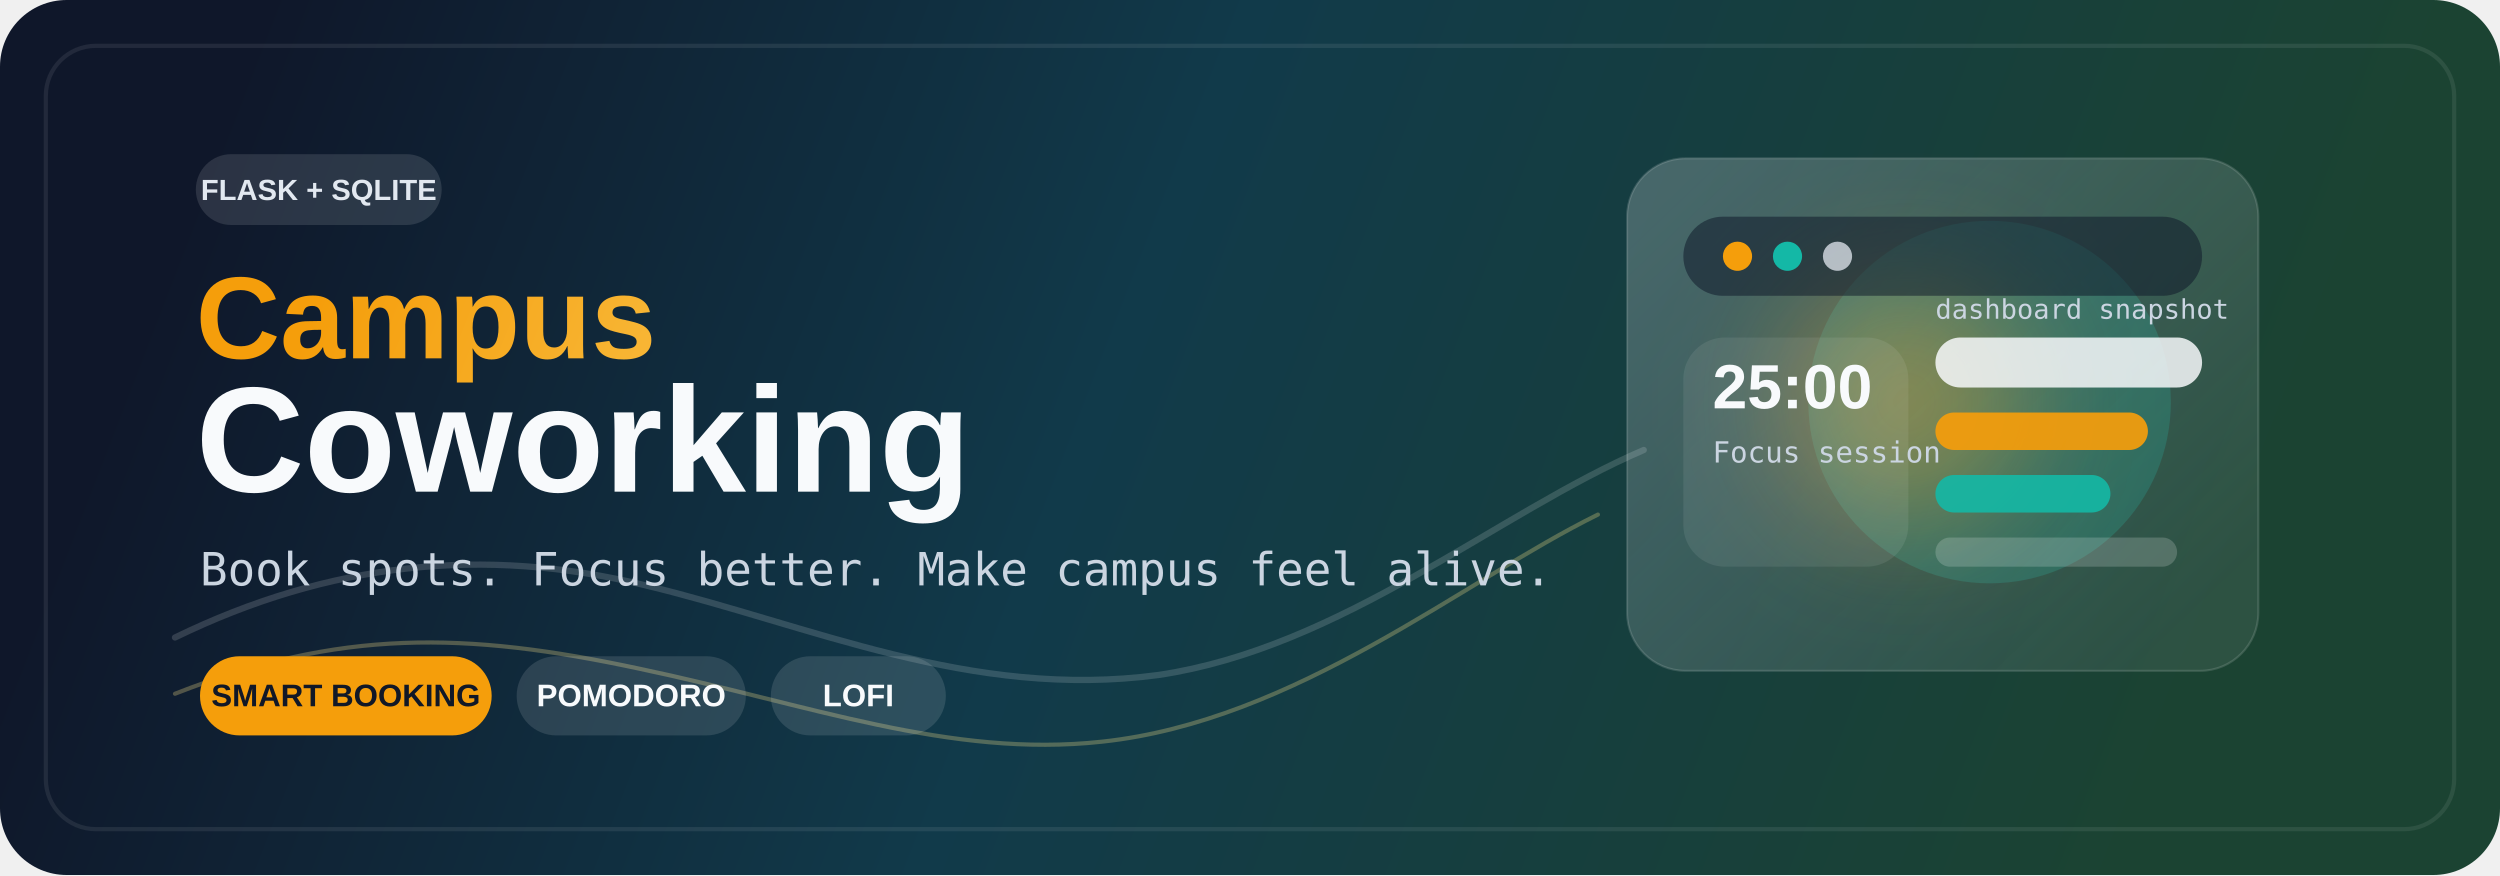
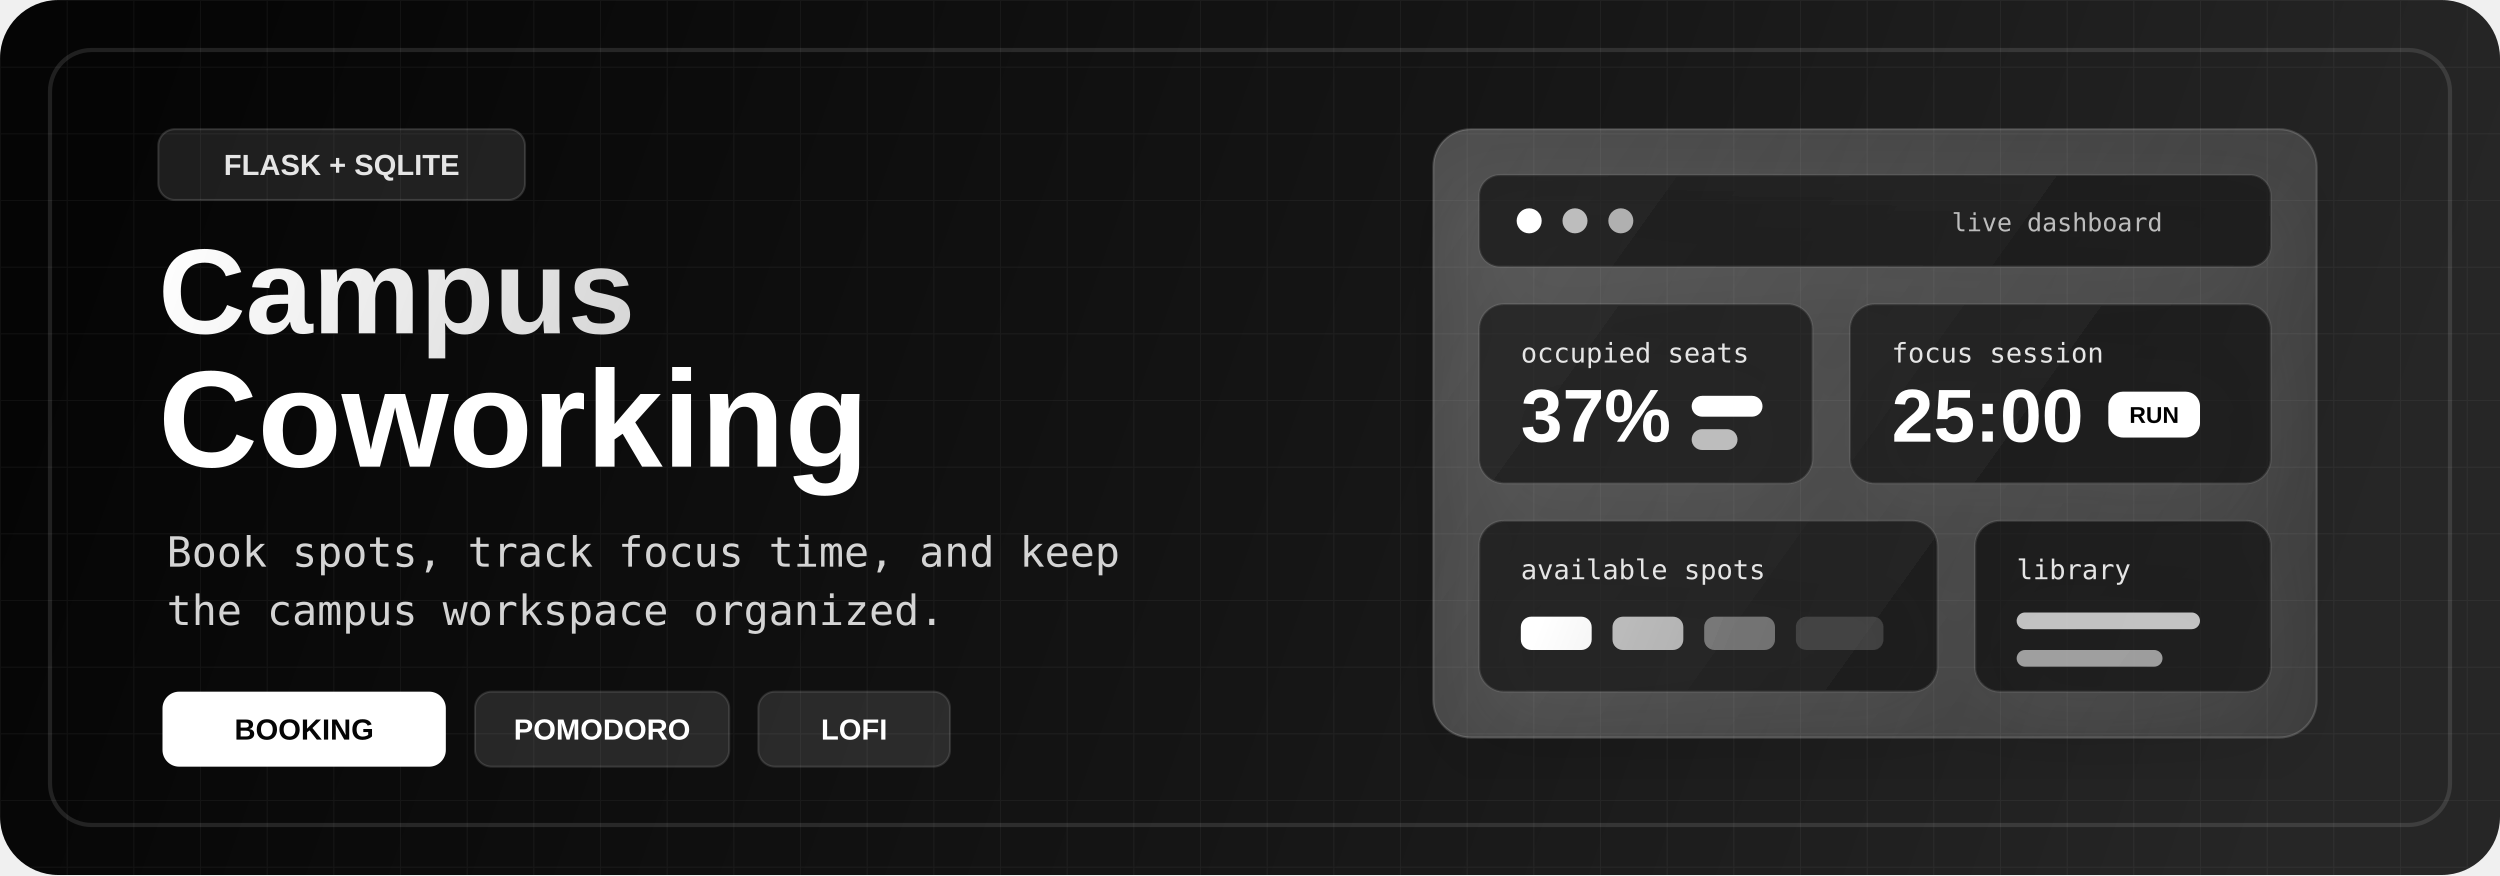
- <svg xmlns="http://www.w3.org/2000/svg" width="1200" height="420" viewBox="0 0 1200 420" fill="none">
+ <svg xmlns="http://www.w3.org/2000/svg" width="1200" height="420" viewBox="0 0 1200 420" fill="none" role="img" aria-labelledby="title desc">
  <defs>
-     <linearGradient id="bg" x1="112" y1="42" x2="1028" y2="396" gradientUnits="userSpaceOnUse">
-       <stop stop-color="#0F172A" />
-       <stop offset="0.45" stop-color="#113A4A" />
-       <stop offset="1" stop-color="#1B4332" />
+     <linearGradient id="bg" x1="66" y1="32" x2="1092" y2="396" gradientUnits="userSpaceOnUse">
+       <stop stop-color="#050505" />
+       <stop offset="0.55" stop-color="#151515" />
+       <stop offset="1" stop-color="#262626" />
    </linearGradient>
-     <linearGradient id="card" x1="825" y1="72" x2="1044" y2="302" gradientUnits="userSpaceOnUse">
-       <stop stop-color="#F8FAFC" stop-opacity="0.22" />
-       <stop offset="1" stop-color="#F8FAFC" stop-opacity="0.08" />
+     <linearGradient id="gold" x1="78" y1="104" x2="434" y2="232" gradientUnits="userSpaceOnUse">
+       <stop stop-color="#FFFFFF" />
+       <stop offset="1" stop-color="#BDBDBD" />
    </linearGradient>
-     <linearGradient id="accent" x1="176" y1="86" x2="620" y2="264" gradientUnits="userSpaceOnUse">
-       <stop stop-color="#F59E0B" />
-       <stop offset="1" stop-color="#FDE68A" />
+     <linearGradient id="panel" x1="706" y1="68" x2="1096" y2="348" gradientUnits="userSpaceOnUse">
+       <stop stop-color="#FFFFFF" stop-opacity="0.24" />
+       <stop offset="1" stop-color="#FFFFFF" stop-opacity="0.1" />
    </linearGradient>
-     <filter id="blur1" x="738" y="16" width="354" height="354" filterUnits="userSpaceOnUse" color-interpolation-filters="sRGB">
-       <feFlood flood-opacity="0" result="BackgroundImageFix" />
-       <feBlend mode="normal" in="SourceGraphic" in2="BackgroundImageFix" result="shape" />
-       <feGaussianBlur stdDeviation="30" result="effect1_foregroundBlur_1_1" />
+     <linearGradient id="seat" x1="790" y1="172" x2="1008" y2="259" gradientUnits="userSpaceOnUse">
+       <stop stop-color="#FFFFFF" />
+       <stop offset="1" stop-color="#AFAFAF" />
+     </linearGradient>
+     <pattern id="grid" width="32" height="32" patternUnits="userSpaceOnUse">
+       <path d="M32 0H0V32" stroke="#FFFFFF" stroke-opacity="0.045" stroke-width="1" />
+     </pattern>
+     <filter id="shadow" x="640" y="34" width="520" height="340" filterUnits="userSpaceOnUse" color-interpolation-filters="sRGB">
+       <feDropShadow dx="0" dy="18" stdDeviation="18" flood-color="#000000" flood-opacity="0.26" />
    </filter>
  </defs>
-   <rect width="1200" height="420" rx="32" fill="url(#bg)" />
-   <rect x="22" y="22" width="1156" height="376" rx="24" stroke="white" stroke-opacity="0.08" stroke-width="2" />
-   <circle cx="955" cy="193" r="87" fill="#14B8A6" fill-opacity="0.22" />
-   <g filter="url(#blur1)">
-     <circle cx="915" cy="193" r="57" fill="#F59E0B" fill-opacity="0.42" />
+   <rect width="1200" height="420" rx="28" fill="url(#bg)" />
+   <rect width="1200" height="420" rx="28" fill="url(#grid)" />
+   <rect x="24" y="24" width="1152" height="372" rx="20" stroke="#FFFFFF" stroke-opacity="0.11" stroke-width="2" />
+   <rect x="76" y="62" width="176" height="34" rx="8" fill="#FFFFFF" fill-opacity="0.1" stroke="#FFFFFF" stroke-opacity="0.14" />
+   <text x="164" y="84" fill="#E5E5E5" font-family="Space Grotesk, Arial, sans-serif" font-size="14" font-weight="700" text-anchor="middle">FLASK + SQLITE</text>
+   <text x="76" y="160" fill="url(#gold)" font-family="Space Grotesk, Arial, sans-serif" font-size="58" font-weight="700">Campus</text>
+   <text x="76" y="224" fill="#FFFFFF" font-family="Space Grotesk, Arial, sans-serif" font-size="66" font-weight="700">Coworking</text>
+   <text x="80" y="272" fill="#D4D4D4" font-family="IBM Plex Mono, Menlo, monospace" font-size="20" font-weight="500">Book spots, track focus time, and keep</text>
+   <text x="80" y="300" fill="#D4D4D4" font-family="IBM Plex Mono, Menlo, monospace" font-size="20" font-weight="500">the campus workspace organized.</text>
+   <g font-family="Space Grotesk, Arial, sans-serif" font-size="14" font-weight="700">
+     <rect x="78" y="332" width="136" height="36" rx="8" fill="#FFFFFF" />
+     <text x="146" y="355" fill="#050505" text-anchor="middle">BOOKING</text>
+     <rect x="228" y="332" width="122" height="36" rx="8" fill="#FFFFFF" fill-opacity="0.11" stroke="#FFFFFF" stroke-opacity="0.12" />
+     <text x="289" y="355" fill="#FFFFFF" text-anchor="middle">POMODORO</text>
+     <rect x="364" y="332" width="92" height="36" rx="8" fill="#FFFFFF" fill-opacity="0.11" stroke="#FFFFFF" stroke-opacity="0.12" />
+     <text x="410" y="355" fill="#FFFFFF" text-anchor="middle">LOFI</text>
  </g>
-   <path d="M84 306C158 270 232 262 310 281C389 300 466 336 556 324C644 311 719 246 789 216" stroke="white" stroke-opacity="0.15" stroke-width="3" stroke-linecap="round" />
-   <path d="M84 333C163 302 223 303 307 321C388 338 456 364 529 356C622 346 702 279 767 247" stroke="#FDE68A" stroke-opacity="0.28" stroke-width="2" stroke-linecap="round" />
-   <rect x="94" y="74" width="118" height="34" rx="17" fill="white" fill-opacity="0.12" />
-   <text x="153" y="96" fill="#E2E8F0" font-family="Space Grotesk, Arial, sans-serif" font-size="14" font-weight="700" text-anchor="middle">FLASK + SQLITE</text>
-   <text x="94" y="172" fill="url(#accent)" font-family="Space Grotesk, Arial, sans-serif" font-size="56" font-weight="700">Campus</text>
-   <text x="94" y="236" fill="#F8FAFC" font-family="Space Grotesk, Arial, sans-serif" font-size="72" font-weight="700">Coworking</text>
-   <text x="96" y="281" fill="#CBD5E1" font-family="IBM Plex Mono, Menlo, monospace" font-size="22" font-weight="500">Book spots. Focus better. Make campus feel alive.</text>
-   <rect x="96" y="315" width="140" height="38" rx="19" fill="#F59E0B" />
-   <text x="166" y="339" fill="#111827" font-family="Space Grotesk, Arial, sans-serif" font-size="15" font-weight="700" text-anchor="middle">SMART BOOKING</text>
-   <rect x="248" y="315" width="110" height="38" rx="19" fill="white" fill-opacity="0.12" />
-   <text x="303" y="339" fill="#F8FAFC" font-family="Space Grotesk, Arial, sans-serif" font-size="15" font-weight="700" text-anchor="middle">POMODORO</text>
-   <rect x="370" y="315" width="84" height="38" rx="19" fill="white" fill-opacity="0.12" />
-   <text x="412" y="339" fill="#F8FAFC" font-family="Space Grotesk, Arial, sans-serif" font-size="15" font-weight="700" text-anchor="middle">LOFI</text>
-   <rect x="781" y="76" width="303" height="246" rx="28" fill="url(#card)" stroke="white" stroke-opacity="0.14" />
-   <rect x="808" y="104" width="249" height="38" rx="19" fill="#0F172A" fill-opacity="0.52" />
-   <circle cx="834" cy="123" r="7" fill="#F59E0B" />
-   <circle cx="858" cy="123" r="7" fill="#14B8A6" />
-   <circle cx="882" cy="123" r="7" fill="#E2E8F0" fill-opacity="0.75" />
-   <rect x="808" y="162" width="108" height="110" rx="20" fill="white" fill-opacity="0.08" />
-   <rect x="929" y="162" width="128" height="24" rx="12" fill="#F8FAFC" fill-opacity="0.84" />
-   <rect x="929" y="198" width="102" height="18" rx="9" fill="#F59E0B" fill-opacity="0.92" />
-   <rect x="929" y="228" width="84" height="18" rx="9" fill="#14B8A6" fill-opacity="0.9" />
-   <rect x="929" y="258" width="116" height="14" rx="7" fill="white" fill-opacity="0.18" />
-   <text x="822" y="196" fill="#F8FAFC" font-family="Space Grotesk, Arial, sans-serif" font-size="30" font-weight="700">25:00</text>
-   <text x="822" y="222" fill="#CBD5E1" font-family="IBM Plex Mono, Menlo, monospace" font-size="14" font-weight="500">Focus session</text>
-   <text x="929" y="153" fill="#CBD5E1" font-family="IBM Plex Mono, Menlo, monospace" font-size="13" font-weight="500">dashboard snapshot</text>
+   <g filter="url(#shadow)">
+     <rect x="688" y="62" width="424" height="292" rx="18" fill="url(#panel)" stroke="#FFFFFF" stroke-opacity="0.16" />
+     <rect x="710" y="84" width="380" height="44" rx="10" fill="#050505" fill-opacity="0.55" stroke="#FFFFFF" stroke-opacity="0.08" />
+     <circle cx="734" cy="106" r="6" fill="#FFFFFF" />
+     <circle cx="756" cy="106" r="6" fill="#BDBDBD" />
+     <circle cx="778" cy="106" r="6" fill="#E5E5E5" fill-opacity="0.72" />
+     <text x="1038" y="111" fill="#BDBDBD" font-family="IBM Plex Mono, Menlo, monospace" font-size="12" font-weight="500" text-anchor="end">live dashboard</text>
+     <rect x="710" y="146" width="160" height="86" rx="12" fill="#050505" fill-opacity="0.5" stroke="#FFFFFF" stroke-opacity="0.09" />
+     <text x="730" y="174" fill="#E5E5E5" font-family="IBM Plex Mono, Menlo, monospace" font-size="13" font-weight="500">occupied seats</text>
+     <text x="730" y="212" fill="#FFFFFF" font-family="Space Grotesk, Arial, sans-serif" font-size="36" font-weight="700">37%</text>
+     <rect x="812" y="190" width="34" height="10" rx="5" fill="#FFFFFF" />
+     <rect x="812" y="206" width="22" height="10" rx="5" fill="#BDBDBD" />
+     <rect x="888" y="146" width="202" height="86" rx="12" fill="#050505" fill-opacity="0.5" stroke="#FFFFFF" stroke-opacity="0.09" />
+     <text x="908" y="174" fill="#E5E5E5" font-family="IBM Plex Mono, Menlo, monospace" font-size="13" font-weight="500">focus session</text>
+     <text x="908" y="212" fill="#FFFFFF" font-family="Space Grotesk, Arial, sans-serif" font-size="36" font-weight="700">25:00</text>
+     <rect x="1012" y="188" width="44" height="22" rx="7" fill="#FFFFFF" />
+     <text x="1034" y="203" fill="#050505" font-family="Space Grotesk, Arial, sans-serif" font-size="11" font-weight="700" text-anchor="middle">RUN</text>
+     <rect x="710" y="250" width="220" height="82" rx="12" fill="#050505" fill-opacity="0.5" stroke="#FFFFFF" stroke-opacity="0.09" />
+     <text x="730" y="278" fill="#E5E5E5" font-family="IBM Plex Mono, Menlo, monospace" font-size="13" font-weight="500">available spots</text>
+     <g fill="url(#seat)">
+       <rect x="730" y="296" width="34" height="16" rx="5" />
+       <rect x="774" y="296" width="34" height="16" rx="5" opacity="0.72" />
+       <rect x="818" y="296" width="34" height="16" rx="5" opacity="0.42" />
+     </g>
+     <rect x="862" y="296" width="42" height="16" rx="5" fill="#FFFFFF" fill-opacity="0.14" />
+     <rect x="948" y="250" width="142" height="82" rx="12" fill="#050505" fill-opacity="0.5" stroke="#FFFFFF" stroke-opacity="0.09" />
+     <text x="968" y="278" fill="#E5E5E5" font-family="IBM Plex Mono, Menlo, monospace" font-size="13" font-weight="500">library</text>
+     <rect x="968" y="294" width="88" height="8" rx="4" fill="#FFFFFF" fill-opacity="0.72" />
+     <rect x="968" y="312" width="70" height="8" rx="4" fill="#BDBDBD" fill-opacity="0.8" />
+   </g>
</svg>
